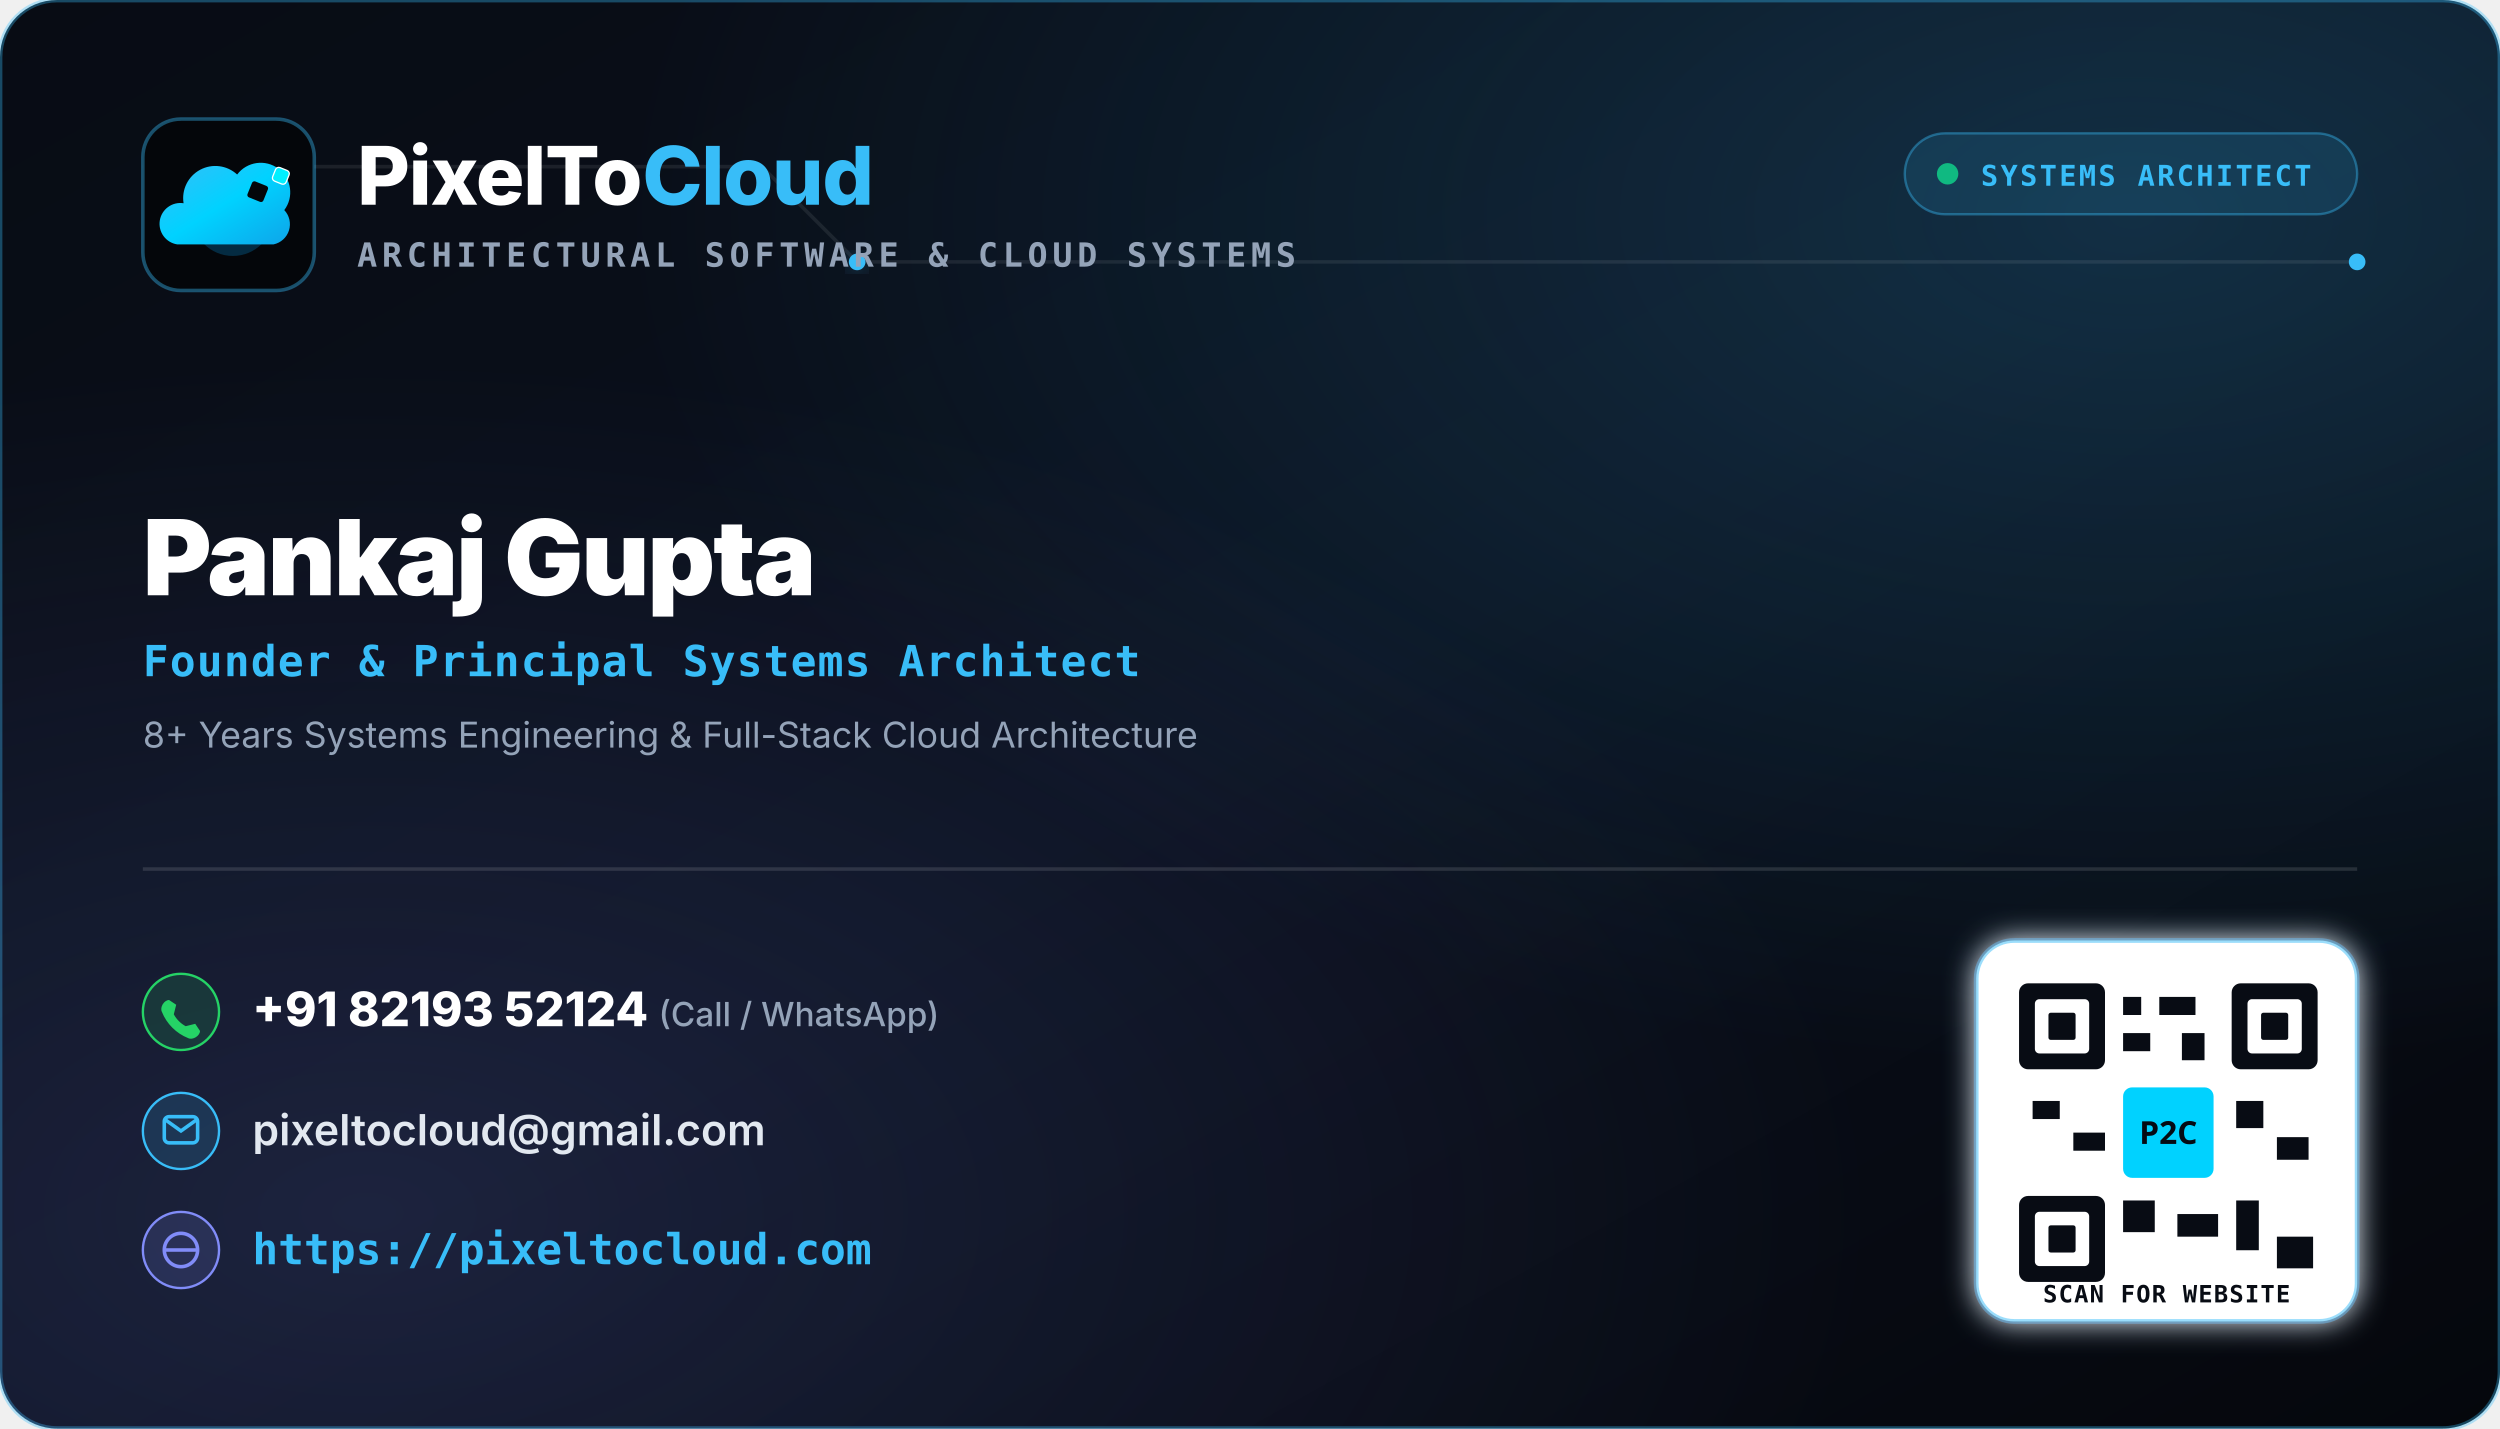
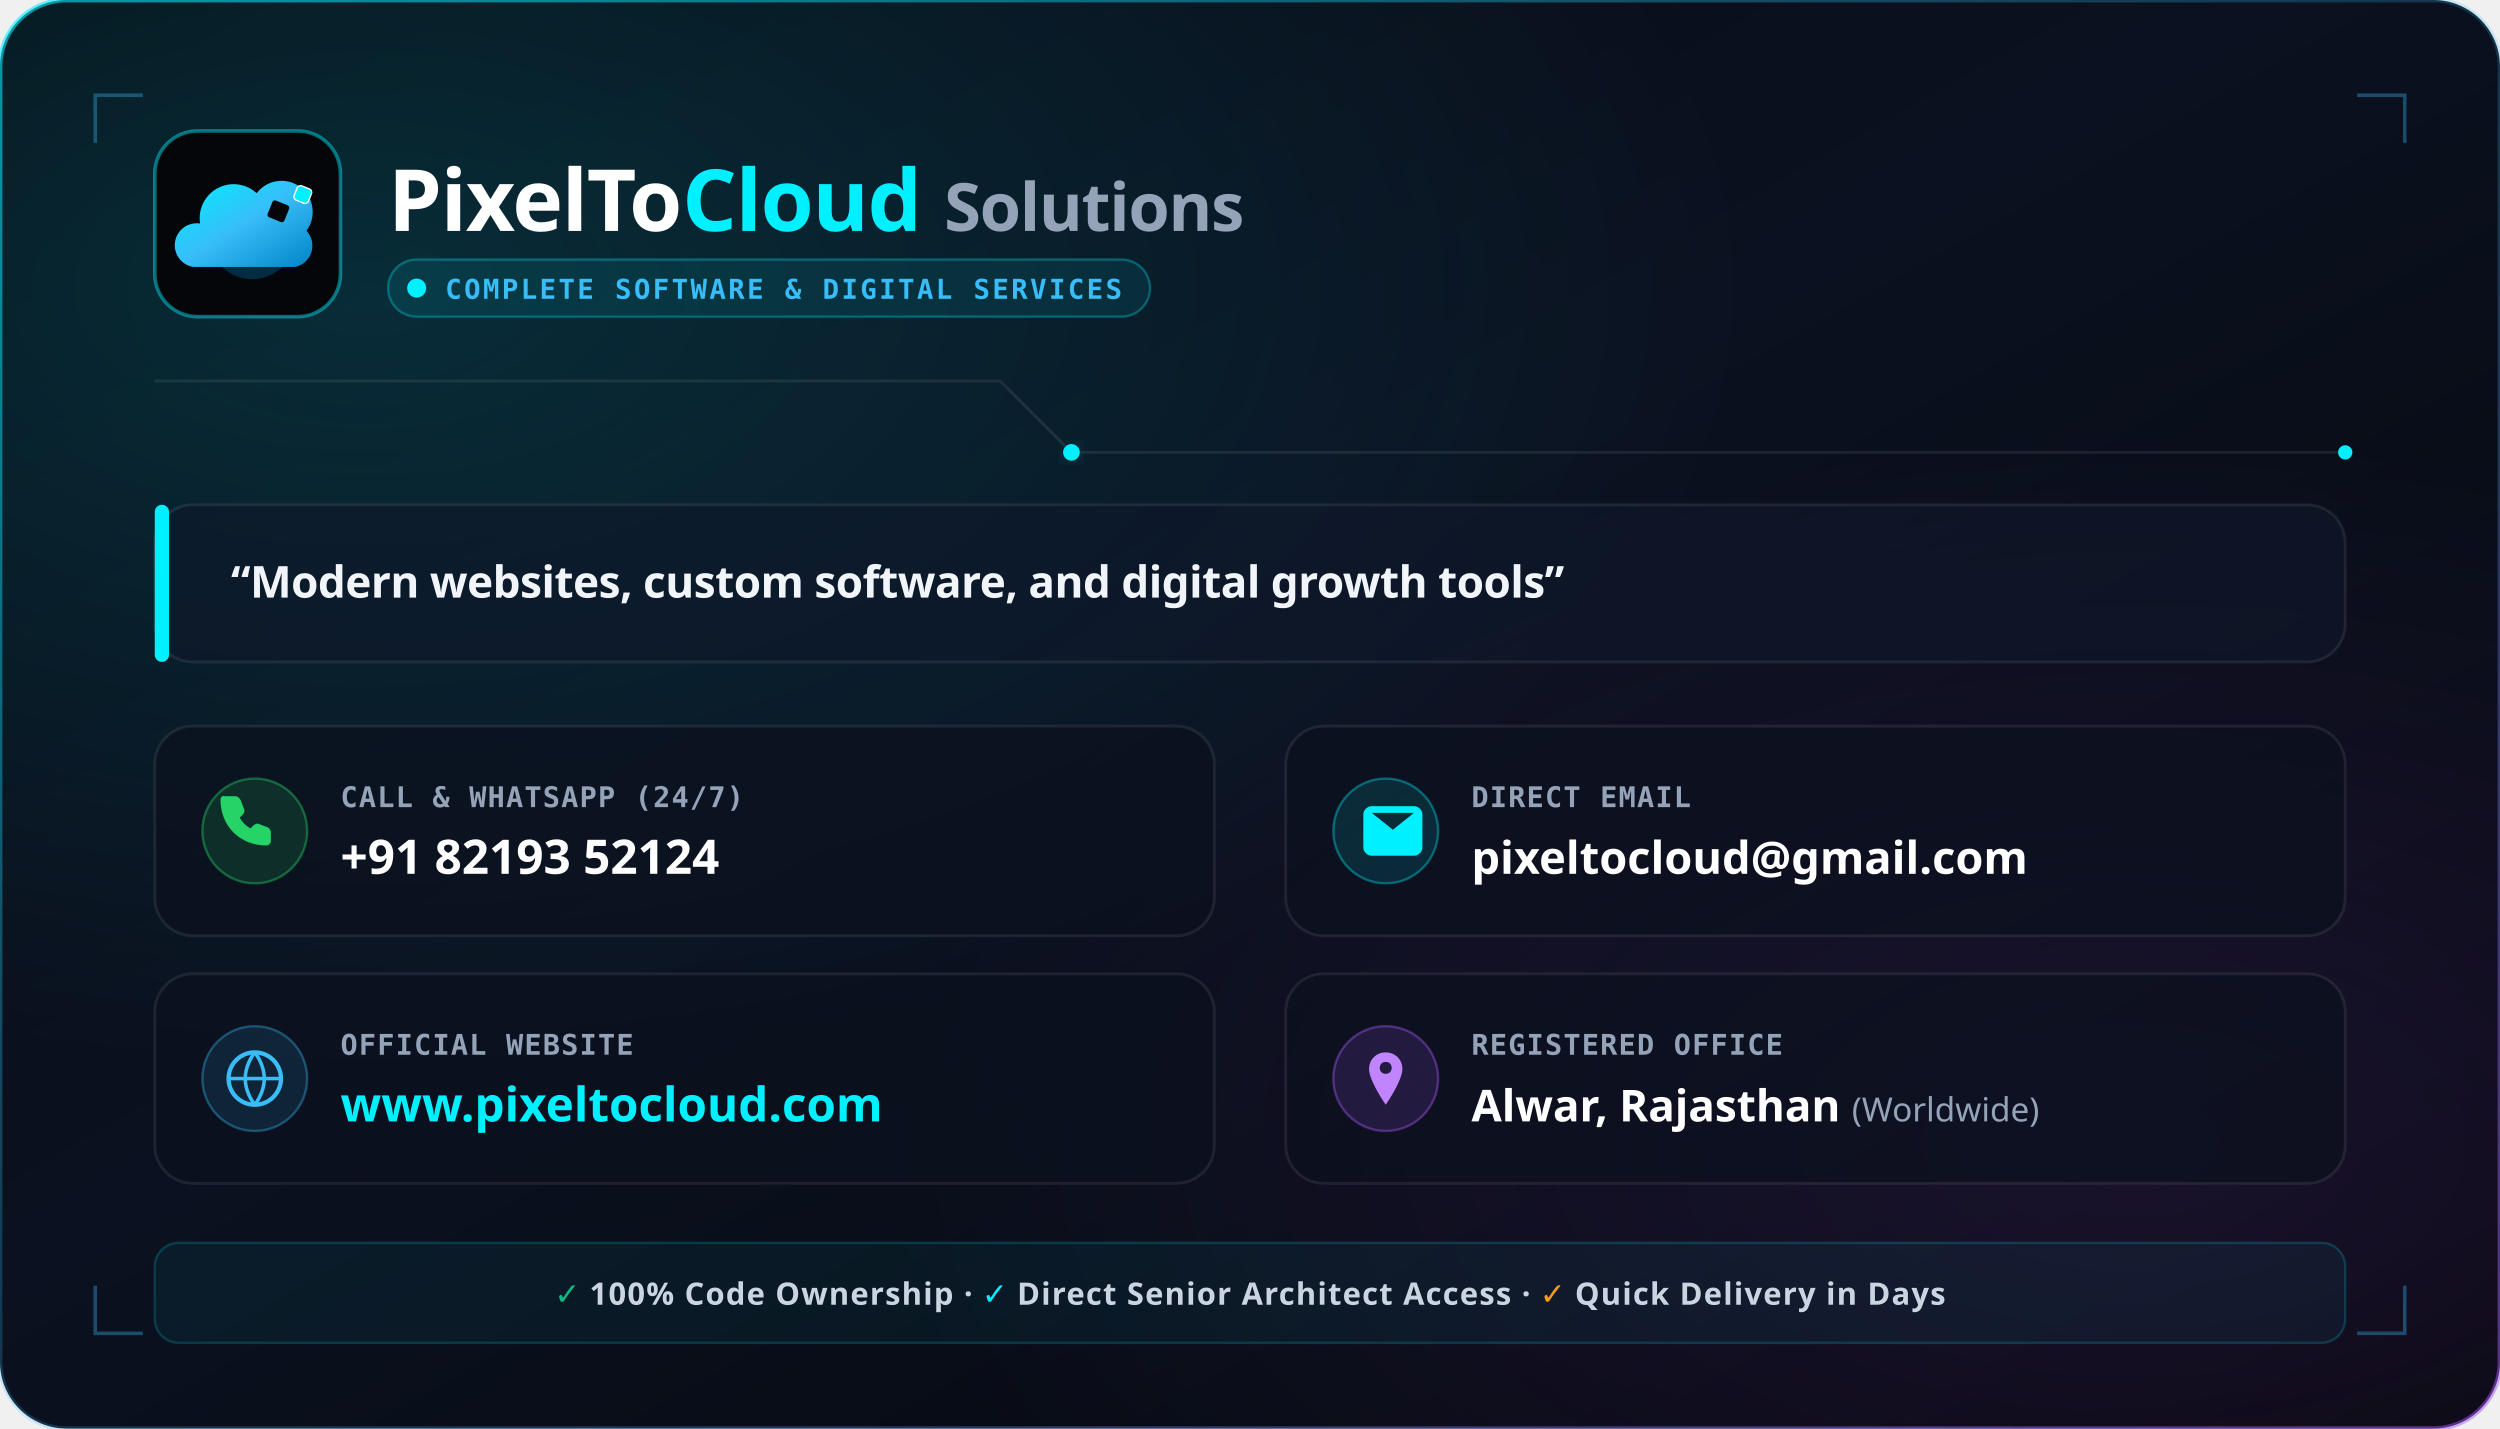
<svg xmlns="http://www.w3.org/2000/svg" viewBox="0 0 1050 600" width="1050" height="600">
  <defs>
-     <linearGradient id="cardBg" x1="0%" y1="0%" x2="100%" y2="100%">
-       <stop offset="0%" stop-color="#080c14" />
-       <stop offset="50%" stop-color="#0a101d" />
-       <stop offset="100%" stop-color="#05070c" />
+     <linearGradient id="frontBg" x1="0%" y1="0%" x2="100%" y2="100%">
+       <stop offset="0%" stop-color="#070a12" />
+       <stop offset="45%" stop-color="#0b1120" />
+       <stop offset="100%" stop-color="#04060a" />
    </linearGradient>
    <linearGradient id="cyanMetallic" x1="0%" y1="0%" x2="100%" y2="100%">
-       <stop offset="0%" stop-color="#38bdf8" />
-       <stop offset="50%" stop-color="#00d2ff" />
-       <stop offset="100%" stop-color="#0ea5e9" />
+       <stop offset="0%" stop-color="#00f0ff" />
+       <stop offset="50%" stop-color="#38bdf8" />
+       <stop offset="100%" stop-color="#0284c7" />
    </linearGradient>
-     <linearGradient id="purpleGlow" x1="0%" y1="0%" x2="100%" y2="100%">
-       <stop offset="0%" stop-color="#818cf8" />
-       <stop offset="100%" stop-color="#6366f1" />
+     <linearGradient id="borderGrad" x1="0%" y1="0%" x2="100%" y2="100%">
+       <stop offset="0%" stop-color="rgba(0, 240, 255, 0.6)" />
+       <stop offset="50%" stop-color="rgba(56, 189, 248, 0.2)" />
+       <stop offset="100%" stop-color="rgba(168, 85, 247, 0.5)" />
    </linearGradient>
-     <radialGradient id="meshRadial" cx="85%" cy="15%" r="60%">
-       <stop offset="0%" stop-color="#38bdf8" stop-opacity="0.18" />
-       <stop offset="100%" stop-color="#38bdf8" stop-opacity="0" />
+     <radialGradient id="cyanGlow" cx="15%" cy="20%" r="55%">
+       <stop offset="0%" stop-color="#00f0ff" stop-opacity="0.14" />
+       <stop offset="100%" stop-color="#00f0ff" stop-opacity="0" />
    </radialGradient>
-     <radialGradient id="meshRadial2" cx="15%" cy="85%" r="60%">
-       <stop offset="0%" stop-color="#818cf8" stop-opacity="0.15" />
-       <stop offset="100%" stop-color="#818cf8" stop-opacity="0" />
+     <radialGradient id="purpleGlow" cx="85%" cy="80%" r="50%">
+       <stop offset="0%" stop-color="#a855f7" stop-opacity="0.12" />
+       <stop offset="100%" stop-color="#a855f7" stop-opacity="0" />
    </radialGradient>
-     <filter id="glow" x="-20%" y="-20%" width="140%" height="140%">
-       <feGaussianBlur stdDeviation="6" result="blur" />
+     <filter id="softGlow" x="-20%" y="-20%" width="140%" height="140%">
+       <feGaussianBlur stdDeviation="8" result="blur" />
      <feComposite in="SourceGraphic" in2="blur" operator="over" />
    </filter>
  </defs>
-   <rect width="1050" height="600" rx="24" fill="url(#cardBg)" stroke="rgba(56, 189, 248, 0.35)" stroke-width="2" />
-   <rect width="1050" height="600" rx="24" fill="url(#meshRadial)" />
-   <rect width="1050" height="600" rx="24" fill="url(#meshRadial2)" />
-   <path d="M 60 70 L 320 70 L 360 110 L 990 110" stroke="rgba(255, 255, 255, 0.08)" stroke-width="1.5" fill="none" />
-   <circle cx="360" cy="110" r="3.5" fill="#38bdf8" filter="url(#glow)" />
-   <circle cx="990" cy="110" r="3.5" fill="#38bdf8" />
-   <g transform="translate(60, 50)">
-     <rect width="72" height="72" rx="16" fill="#04060a" stroke="rgba(56, 189, 248, 0.4)" stroke-width="1.5" />
-     <g transform="translate(36, 44) scale(0.18)">
-       <circle cx="10" cy="-20" r="95" fill="#0284c7" opacity="0.3" />
-       <path d="M -120 48 L 105 48 A 48 48 0 0 0 130 -32 A 62 62 0 0 0 20 -115 A 75 75 0 0 0 -105 -48 A 48 48 0 0 0 -120 48 Z" fill="url(#cyanMetallic)" />
-       <g transform="translate(68, -75) rotate(22)">
-         <rect x="-20" y="-20" width="40" height="40" rx="6" fill="#04060a" />
-       </g>
-       <g transform="translate(122, -112) rotate(22)">
-         <rect x="-17" y="-17" width="34" height="34" rx="8" fill="#00f0ff" stroke="#fff" stroke-width="3" />
+   <rect width="1050" height="600" rx="28" fill="url(#frontBg)" stroke="url(#borderGrad)" stroke-width="2" />
+   <rect width="1050" height="600" rx="28" fill="url(#cyanGlow)" />
+   <rect width="1050" height="600" rx="28" fill="url(#purpleGlow)" />
+   <g stroke="rgba(56, 189, 248, 0.35)" stroke-width="1.5" fill="none">
+     <path d="M 40 60 L 40 40 L 60 40" />
+     <path d="M 1010 60 L 1010 40 L 990 40" />
+     <path d="M 40 540 L 40 560 L 60 560" />
+     <path d="M 1010 540 L 1010 560 L 990 560" />
+   </g>
+   <path d="M 65 160 L 420 160 L 450 190 L 985 190" stroke="rgba(255, 255, 255, 0.08)" stroke-width="1.2" fill="none" />
+   <circle cx="450" cy="190" r="3.5" fill="#00f0ff" filter="url(#softGlow)" />
+   <circle cx="985" cy="190" r="3" fill="#00f0ff" />
+   <g transform="translate(65, 55)">
+     <g transform="translate(0, 0)">
+       <rect width="78" height="78" rx="18" fill="#04060a" stroke="rgba(0, 240, 255, 0.45)" stroke-width="1.5" />
+       <g transform="translate(39, 48) scale(0.19)">
+         <circle cx="10" cy="-20" r="95" fill="#0284c7" opacity="0.3" />
+         <path d="M -120 48 L 105 48 A 48 48 0 0 0 130 -32 A 62 62 0 0 0 20 -115 A 75 75 0 0 0 -105 -48 A 48 48 0 0 0 -120 48 Z" fill="url(#cyanMetallic)" />
+         <g transform="translate(68, -75) rotate(22)">
+           <rect x="-20" y="-20" width="40" height="40" rx="6" fill="#04060a" />
+         </g>
+         <g transform="translate(122, -112) rotate(22)">
+           <rect x="-17" y="-17" width="34" height="34" rx="8" fill="#00f0ff" stroke="#fff" stroke-width="3" />
+         </g>
      </g>
    </g>
+     <text x="98" y="42" font-family="'Plus Jakarta Sans', sans-serif" font-weight="900" font-size="36" fill="#ffffff" letter-spacing="-0.5">
+       PixelTo<tspan fill="#00f0ff">Cloud</tspan>
+       <tspan fill="#94a3b8" font-size="28" font-weight="600">Solutions</tspan>
+     </text>
+     <g transform="translate(98, 54)">
+       <rect width="320" height="24" rx="12" fill="rgba(0, 240, 255, 0.08)" stroke="rgba(0, 240, 255, 0.3)" stroke-width="1" />
+       <circle cx="12" cy="12" r="4" fill="#00f0ff" />
+       <text x="24" y="16.5" font-family="'Fira Code', monospace" font-size="11.5" font-weight="700" fill="#38bdf8" letter-spacing="1">COMPLETE SOFTWARE &amp; DIGITAL SERVICES</text>
+     </g>
  </g>
-   <text x="150" y="86" font-family="'Plus Jakarta Sans', 'Inter', -apple-system, sans-serif" font-weight="800" font-size="34" fill="#ffffff" letter-spacing="-0.5">PixelTo<tspan fill="#38bdf8">Cloud</tspan>
-   </text>
-   <text x="150" y="112" font-family="'Fira Code', monospace" font-weight="600" font-size="14" fill="#94a3b8" letter-spacing="2">ARCHITECTURAL SOFTWARE &amp; CLOUD SYSTEMS</text>
-   <g transform="translate(800, 56)">
-     <rect width="190" height="34" rx="17" fill="rgba(56, 189, 248, 0.12)" stroke="rgba(56, 189, 248, 0.4)" stroke-width="1" />
-     <circle cx="18" cy="17" r="4.5" fill="#10b981" />
-     <text x="32" y="22" font-family="'Fira Code', monospace" font-size="12" font-weight="700" fill="#38bdf8" letter-spacing="1">SYSTEMS ARCHITECT</text>
+   <g transform="translate(65, 212)">
+     <rect width="920" height="66" rx="16" fill="rgba(15, 23, 42, 0.65)" stroke="rgba(255, 255, 255, 0.08)" stroke-width="1.2" />
+     <rect x="0" y="0" width="6" height="66" rx="3" fill="#00f0ff" />
+     <text x="32" y="39" font-family="'Plus Jakarta Sans', sans-serif" font-weight="600" font-size="18.5" fill="#f1f5f9" letter-spacing="-0.2">
+       “Modern websites, custom software, and digital growth tools”
+     </text>
  </g>
-   <g transform="translate(60, 210)">
-     <text x="0" y="40" font-family="'Plus Jakarta Sans', 'Inter', -apple-system, sans-serif" font-weight="900" font-size="44" fill="#ffffff" letter-spacing="-0.8">Pankaj Gupta</text>
-     <text x="0" y="74" font-family="'Fira Code', monospace" font-weight="600" font-size="18" fill="#38bdf8" letter-spacing="0.5">Founder &amp; Principal Systems Architect</text>
-     <text x="0" y="104" font-family="'Inter', sans-serif" font-weight="400" font-size="15" fill="#94a3b8">8+ Years Systems Engineering &amp; Full-Stack Cloud Architecture</text>
-   </g>
-   <line x1="60" y1="365" x2="990" y2="365" stroke="rgba(255, 255, 255, 0.12)" stroke-width="1.5" />
-   <g transform="translate(60, 400)">
-     <g transform="translate(0, 25)">
-       <circle cx="16" cy="0" r="16" fill="rgba(37, 211, 102, 0.15)" stroke="#25d366" stroke-width="1" />
-       <path d="M 11 -5 L 14 -3 L 13 1 C 14 3, 16 5, 18 6 L 22 5 L 24 8 C 24 10, 21 12, 19 11 C 14 9, 10 5, 8 0 C 7 -2, 9 -5, 11 -5 Z" fill="#25d366" />
-       <text x="46" y="6" font-family="'Inter', sans-serif" font-size="20" font-weight="800" fill="#ffffff">+91 82193 52124 <tspan font-size="14" font-weight="500" fill="#94a3b8">(Call / WhatsApp)</tspan>
+   <g transform="translate(65, 305)">
+     <g transform="translate(0, 0)">
+       <rect width="445" height="88" rx="16" fill="rgba(11, 17, 30, 0.75)" stroke="rgba(255, 255, 255, 0.08)" stroke-width="1.2" />
+       <circle cx="42" cy="44" r="22" fill="rgba(37, 211, 102, 0.15)" stroke="rgba(37, 211, 102, 0.4)" stroke-width="1" />
+       <path d="M 36 36 L 41 36 C 42 36 43 37 43.5 38 L 45 42 C 45.5 43 45 44 44 45 L 43 46 C 44 48 46 50 48 51 L 49 50 C 50 49 51 48.5 52 49 L 56 50.5 C 57 51 57.5 52 57.5 53 L 57.5 57 C 57.5 58 56.5 59 55.5 59 C 43 59 34 50 34 37.5 C 34 36.5 35 35.5 36 36 Z" fill="#25d366" transform="translate(-3, -3) scale(0.9)" />
+       <text x="78" y="34" font-family="'Fira Code', monospace" font-size="12" font-weight="600" fill="#94a3b8" letter-spacing="0.5">CALL &amp; WHATSAPP (24/7)</text>
+       <text x="78" y="62" font-family="'Plus Jakarta Sans', sans-serif" font-size="20" font-weight="800" fill="#ffffff">+91 82193 52124</text>
+     </g>
+     <g transform="translate(475, 0)">
+       <rect width="445" height="88" rx="16" fill="rgba(11, 17, 30, 0.75)" stroke="rgba(255, 255, 255, 0.08)" stroke-width="1.2" />
+       <circle cx="42" cy="44" r="22" fill="rgba(0, 240, 255, 0.12)" stroke="rgba(0, 240, 255, 0.35)" stroke-width="1" />
+       <path d="M 33 37 C 33 35.5 34.5 34 36 34 L 54 34 C 55.5 34 57 35.5 57 37 L 57 51 C 57 52.5 55.5 54 54 54 L 36 54 C 34.5 54 33 52.5 33 51 Z M 35 36 L 45 44 L 55 36 Z" fill="#00f0ff" stroke="#00f0ff" stroke-width="0.8" />
+       <text x="78" y="34" font-family="'Fira Code', monospace" font-size="12" font-weight="600" fill="#94a3b8" letter-spacing="0.5">DIRECT EMAIL</text>
+       <text x="78" y="62" font-family="'Plus Jakarta Sans', sans-serif" font-size="19" font-weight="700" fill="#ffffff">pixeltocloud@gmail.com</text>
+     </g>
+     <g transform="translate(0, 104)">
+       <rect width="445" height="88" rx="16" fill="rgba(11, 17, 30, 0.75)" stroke="rgba(255, 255, 255, 0.08)" stroke-width="1.2" />
+       <circle cx="42" cy="44" r="22" fill="rgba(56, 189, 248, 0.12)" stroke="rgba(56, 189, 248, 0.35)" stroke-width="1" />
+       <circle cx="42" cy="44" r="11" stroke="#38bdf8" stroke-width="1.8" fill="none" />
+       <path d="M 31 44 L 53 44 M 42 33 C 45 37 46 41 46 44 C 46 47 45 51 42 55 M 42 33 C 39 37 38 41 38 44 C 38 47 39 51 42 55" stroke="#38bdf8" stroke-width="1.5" fill="none" />
+       <text x="78" y="34" font-family="'Fira Code', monospace" font-size="12" font-weight="600" fill="#94a3b8" letter-spacing="0.5">OFFICIAL WEBSITE</text>
+       <text x="78" y="62" font-family="'Plus Jakarta Sans', sans-serif" font-size="20" font-weight="800" fill="#00f0ff">www.pixeltocloud.com</text>
+     </g>
+     <g transform="translate(475, 104)">
+       <rect width="445" height="88" rx="16" fill="rgba(11, 17, 30, 0.75)" stroke="rgba(255, 255, 255, 0.08)" stroke-width="1.2" />
+       <circle cx="42" cy="44" r="22" fill="rgba(168, 85, 247, 0.15)" stroke="rgba(168, 85, 247, 0.4)" stroke-width="1" />
+       <path d="M 42 33 C 38 33 35 36 35 40 C 35 45 42 55 42 55 C 42 55 49 45 49 40 C 49 36 46 33 42 33 Z M 42 42 C 40.5 42 39.5 41 39.5 39.5 C 39.5 38 40.5 37 42 37 C 43.5 37 44.5 38 44.5 39.5 C 44.5 41 43.5 42 42 42 Z" fill="#c084fc" />
+       <text x="78" y="34" font-family="'Fira Code', monospace" font-size="12" font-weight="600" fill="#94a3b8" letter-spacing="0.5">REGISTERED OFFICE</text>
+       <text x="78" y="62" font-family="'Plus Jakarta Sans', sans-serif" font-size="18.5" font-weight="700" fill="#ffffff">Alwar, Rajasthan <tspan fill="#94a3b8" font-size="14" font-weight="500">(Worldwide)</tspan>
      </text>
    </g>
-     <g transform="translate(0, 75)">
-       <circle cx="16" cy="0" r="16" fill="rgba(56, 189, 248, 0.15)" stroke="#38bdf8" stroke-width="1" />
-       <rect x="9" y="-6" width="14" height="11" rx="2" fill="none" stroke="#38bdf8" stroke-width="1.5" />
-       <path d="M 9 -5 L 16 0 L 23 -5" stroke="#38bdf8" stroke-width="1.5" fill="none" />
-       <text x="46" y="6" font-family="'Inter', sans-serif" font-size="18" font-weight="600" fill="#e2e8f0">pixeltocloud@gmail.com</text>
-     </g>
-     <g transform="translate(0, 125)">
-       <circle cx="16" cy="0" r="16" fill="rgba(129, 140, 248, 0.15)" stroke="#818cf8" stroke-width="1" />
-       <circle cx="16" cy="0" r="7" fill="none" stroke="#818cf8" stroke-width="1.5" />
-       <line x1="9" y1="0" x2="23" y2="0" stroke="#818cf8" stroke-width="1.5" />
-       <text x="46" y="6" font-family="'Fira Code', monospace" font-size="18" font-weight="700" fill="#38bdf8">https://pixeltocloud.com</text>
-     </g>
  </g>
-   <g transform="translate(830, 395)">
-     <rect width="160" height="160" rx="16" fill="#ffffff" stroke="rgba(56, 189, 248, 0.5)" stroke-width="2" filter="url(#glow)" />
-     <g transform="translate(18, 18) scale(0.95)">
-       <rect x="0" y="0" width="38" height="38" rx="4" fill="#080c14" />
-       <rect x="7" y="7" width="24" height="24" rx="2" fill="#ffffff" />
-       <rect x="13" y="13" width="12" height="12" rx="1" fill="#080c14" />
-       <rect x="94" y="0" width="38" height="38" rx="4" fill="#080c14" />
-       <rect x="101" y="7" width="24" height="24" rx="2" fill="#ffffff" />
-       <rect x="107" y="13" width="12" height="12" rx="1" fill="#080c14" />
-       <rect x="0" y="94" width="38" height="38" rx="4" fill="#080c14" />
-       <rect x="7" y="101" width="24" height="24" rx="2" fill="#ffffff" />
-       <rect x="13" y="107" width="12" height="12" rx="1" fill="#080c14" />
-       <rect x="46" y="6" width="8" height="8" fill="#080c14" />
-       <rect x="62" y="6" width="16" height="8" fill="#080c14" />
-       <rect x="46" y="22" width="12" height="8" fill="#080c14" />
-       <rect x="72" y="22" width="10" height="12" fill="#080c14" />
-       <rect x="46" y="46" width="40" height="40" rx="4" fill="#00d2ff" />
-       <text x="66" y="71" font-family="'Plus Jakarta Sans', sans-serif" font-weight="900" font-size="14" fill="#050b14" text-anchor="middle">P2C</text>
-       <rect x="6" y="52" width="12" height="8" fill="#080c14" />
-       <rect x="24" y="66" width="14" height="8" fill="#080c14" />
-       <rect x="96" y="52" width="12" height="12" fill="#080c14" />
-       <rect x="114" y="68" width="14" height="10" fill="#080c14" />
-       <rect x="46" y="96" width="14" height="14" fill="#080c14" />
-       <rect x="70" y="102" width="18" height="10" fill="#080c14" />
-       <rect x="96" y="96" width="10" height="22" fill="#080c14" />
-       <rect x="114" y="112" width="16" height="14" fill="#080c14" />
-     </g>
-     <text x="80" y="152" font-family="'Fira Code', monospace" font-size="10" font-weight="700" fill="#080c14" text-anchor="middle" letter-spacing="0.5">SCAN FOR WEBSITE</text>
+   <g transform="translate(65, 522)">
+     <rect width="920" height="42" rx="10" fill="rgba(0, 240, 255, 0.05)" stroke="rgba(0, 240, 255, 0.18)" stroke-width="1" />
+     <text x="460" y="26" font-family="'Plus Jakarta Sans', sans-serif" font-size="13" font-weight="700" fill="#cbd5e1" text-anchor="middle" letter-spacing="0.5">
+       <tspan fill="#10b981">✓</tspan> 100% Code Ownership  ·  <tspan fill="#00f0ff">✓</tspan> Direct Senior Architect Access  ·  <tspan fill="#f59e0b">✓</tspan> Quick Delivery in Days
+     </text>
  </g>
</svg>
